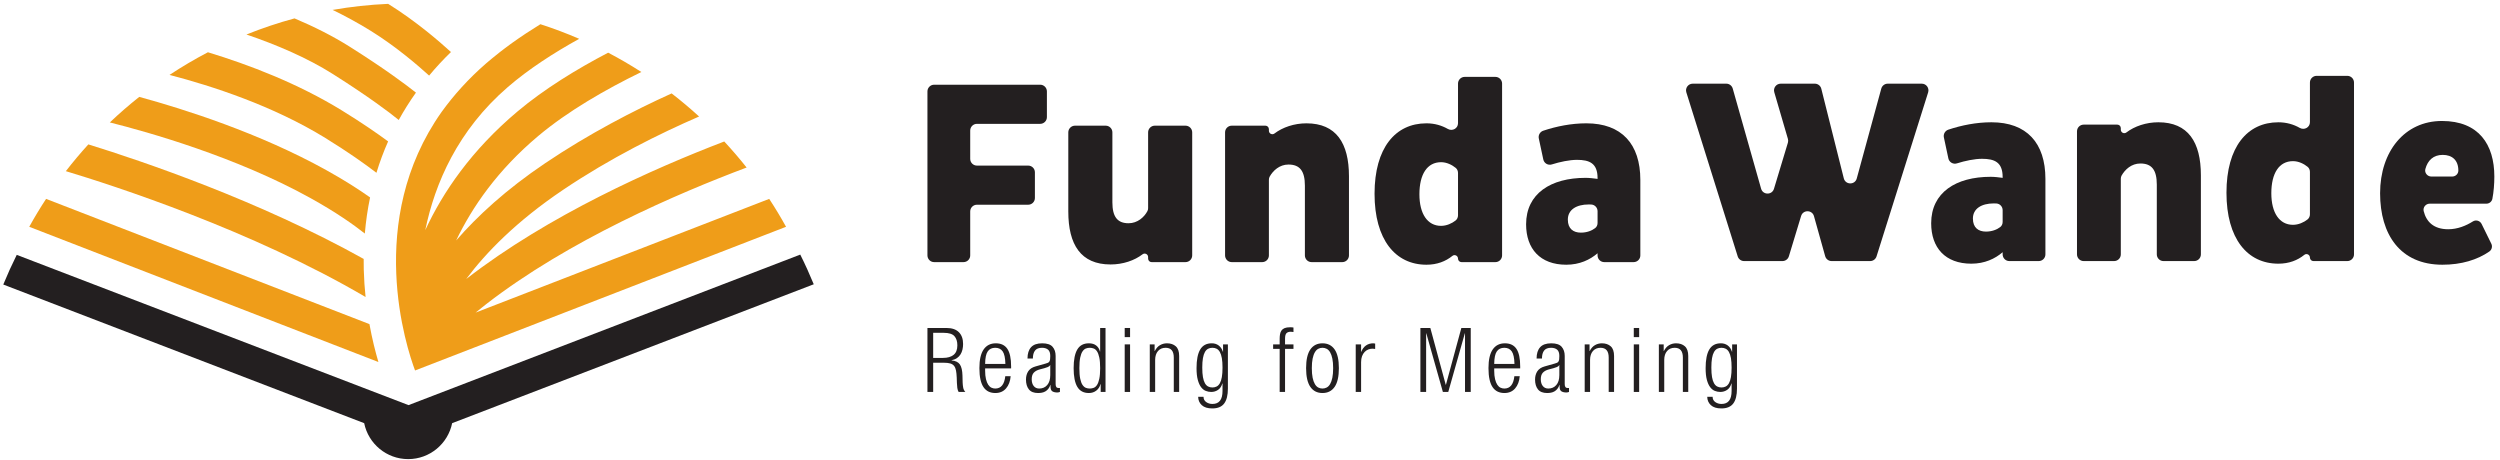
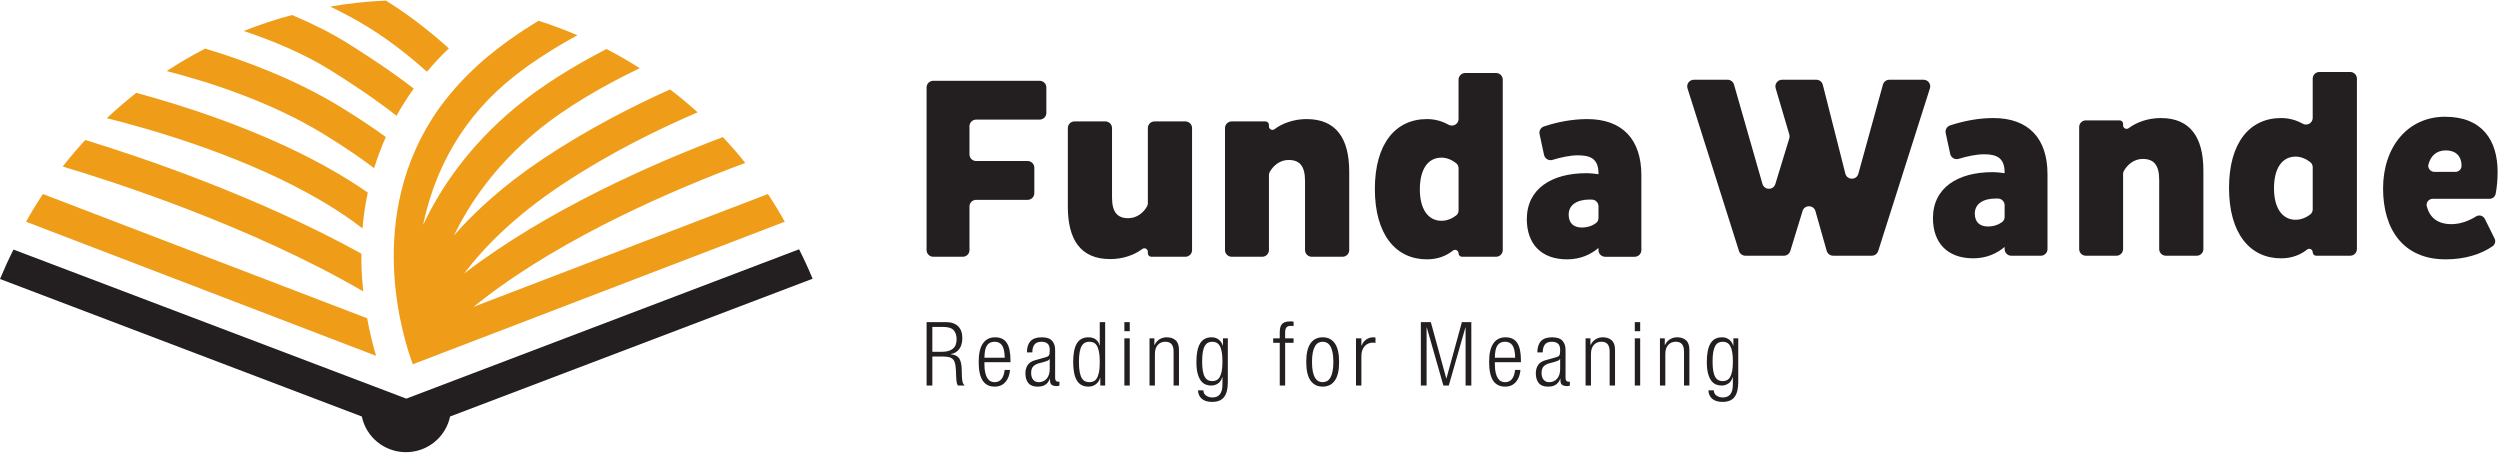
- <svg xmlns="http://www.w3.org/2000/svg" width="381px" height="70px" viewBox="0 0 381 70" version="1.1">
-   <defs />
-   <g id="0.-Assets" stroke="none" stroke-width="1" fill="none" fill-rule="evenodd">
-     <g id="Brand-Assets" transform="translate(-337, -597)">
-       <g id="Logo" transform="translate(50, 496)">
-         <g id="Logo-/-Landscape" transform="translate(287.5, 101.5)">
-           <g id="Official-logo---landscape">
-             <path d="M116.728,29.81 L71.98,47.14 C72.496,46.719 73.028,46.292 73.595,45.853 C86.134,36.133 102.809,28.964 113.285,25.032 C112.201,23.663 111.063,22.34 109.876,21.062 C99.096,25.191 83.094,32.297 70.597,41.985 C70.58,41.997 70.566,42.01 70.549,42.023 C73.564,37.99 78.202,33.222 85.33,28.423 C92.512,23.586 100.02,19.867 106.042,17.256 C104.697,16.026 103.3,14.853 101.856,13.737 C96.07,16.357 89.247,19.885 82.597,24.364 C76.623,28.386 72.241,32.433 69.018,36.147 C71.448,31.068 75.326,25.43 81.536,20.216 C86.053,16.426 91.804,13.124 97.242,10.474 C95.605,9.419 93.917,8.437 92.184,7.528 C87.36,10.05 82.457,13.054 78.39,16.468 C71.326,22.398 66.981,28.814 64.31,34.57 C65.781,27.445 69.255,19.362 76.89,12.77 C80.059,10.034 83.88,7.566 87.767,5.416 C85.843,4.583 83.871,3.84 81.858,3.19 C80.389,4.094 78.946,5.041 77.561,6.035 C77.471,6.1 77.381,6.163 77.292,6.228 C77,6.44 76.713,6.656 76.426,6.871 C76.194,7.046 75.965,7.223 75.737,7.399 C75.673,7.449 75.61,7.5 75.546,7.55 C75.172,7.843 74.804,8.14 74.441,8.44 C74.271,8.581 74.101,8.722 73.934,8.865 C73.806,8.973 73.68,9.08 73.554,9.188 C70.877,11.519 68.656,13.995 66.817,16.538 C55.062,33.143 61.453,52.486 62.754,55.961 L119.294,34.064 C118.492,32.611 117.636,31.193 116.728,29.81" id="Fill-1" fill="#EF9D19" />
-             <path d="M55.803,48.895 L6.523,29.81 C5.616,31.192 4.759,32.611 3.957,34.064 L57.169,54.672 C56.714,53.132 56.215,51.174 55.803,48.895" id="Fill-3" fill="#EF9D19" />
-             <path d="M60.268,17.785 C61.057,16.352 61.931,14.96 62.891,13.614 C61.222,12.292 58.027,9.918 52.815,6.629 C50.211,4.985 47.336,3.551 44.387,2.303 C41.882,2.981 39.436,3.801 37.06,4.758 C41.63,6.317 46.291,8.298 50.203,10.767 C55.774,14.284 58.926,16.697 60.268,17.785" id="Fill-5" fill="#EF9D19" />
-             <path d="M56.869,25.834 C57.367,24.199 57.962,22.603 58.649,21.051 C56.88,19.749 54.584,18.171 51.66,16.369 C44.922,12.216 37.42,9.358 31.187,7.464 C29.173,8.517 27.221,9.67 25.336,10.917 C31.862,12.614 41.146,15.638 49.092,20.535 C52.581,22.686 55.12,24.491 56.869,25.834" id="Fill-7" fill="#EF9D19" />
-             <path d="M54.938,40.573 C54.924,40.033 54.922,39.496 54.925,38.96 C39.029,30.096 21.245,24.069 12.965,21.505 C11.768,22.816 10.625,24.178 9.536,25.584 C16.739,27.755 37.875,34.582 55.214,44.766 C55.074,43.432 54.975,42.032 54.938,40.573" id="Fill-9" fill="#EF9D19" />
-             <path d="M55.099,35.093 C55.259,33.218 55.525,31.381 55.902,29.587 C54.162,28.356 51.948,26.936 49.183,25.404 C39.058,19.79 27.656,16.159 20.722,14.264 C19.17,15.495 17.673,16.794 16.239,18.159 C22.052,19.616 35.465,23.394 46.811,29.684 C50.705,31.843 53.386,33.735 55.099,35.093" id="Fill-11" fill="#EF9D19" />
-             <path d="M64.896,11.019 C65.929,9.778 67.039,8.581 68.227,7.431 C66.482,5.835 62.865,2.706 58.655,0.088 C55.782,0.215 52.957,0.526 50.191,1.01 C51.992,1.882 53.972,2.941 56.018,4.21 C59.87,6.598 63.274,9.541 64.896,11.019" id="Fill-13" fill="#EF9D19" />
-             <path d="M61.704,69.468 C65.01,69.468 67.774,67.112 68.408,63.989 L123.515,42.823 C122.884,41.286 122.2,39.778 121.46,38.3 L61.757,61.241 L2.052,38.341 C1.315,39.82 0.631,41.327 0,42.864 L55.001,63.99 C55.634,67.113 58.4,69.468 61.704,69.468" id="Fill-16" fill="#231F20" />
-             <path d="M147.361,31.721 L147.361,38.425 C147.361,38.989 146.904,39.447 146.339,39.447 L141.863,39.447 C141.299,39.447 140.842,38.989 140.842,38.425 L140.842,13.431 C140.842,12.867 141.299,12.41 141.863,12.41 L158.026,12.41 C158.59,12.41 159.048,12.867 159.048,13.431 L159.048,17.353 C159.048,17.917 158.59,18.374 158.026,18.374 L148.382,18.374 C147.818,18.374 147.361,18.831 147.361,19.395 L147.361,23.714 C147.361,24.278 147.818,24.736 148.382,24.736 L156.197,24.736 C156.761,24.736 157.219,25.193 157.219,25.757 L157.219,29.678 C157.219,30.242 156.761,30.7 156.197,30.7 L148.382,30.7 C147.818,30.7 147.361,31.157 147.361,31.721" id="Fill-18" fill="#231F20" />
-             <path d="M168.006,18.652 C168.57,18.652 169.027,19.109 169.027,19.673 L169.027,30.342 C169.027,32.568 169.822,33.523 171.492,33.523 C172.857,33.523 173.879,32.598 174.369,31.671 C174.443,31.53 174.473,31.372 174.473,31.213 L174.473,19.673 C174.473,19.109 174.93,18.652 175.495,18.652 L180.169,18.652 C180.733,18.652 181.191,19.109 181.191,19.673 L181.191,38.425 C181.191,38.989 180.733,39.447 180.169,39.447 L175.005,39.447 C174.711,39.447 174.473,39.209 174.473,38.914 L174.473,38.678 C174.473,38.237 173.972,37.99 173.622,38.257 C172.387,39.203 170.643,39.804 168.749,39.804 C164.217,39.804 162.309,36.783 162.309,31.733 L162.309,19.673 C162.309,19.109 162.767,18.652 163.331,18.652 L168.006,18.652 Z" id="Fill-20" fill="#231F20" />
-             <path d="M199.387,39.447 C198.823,39.447 198.366,38.989 198.366,38.425 L198.366,27.797 C198.366,25.53 197.57,24.576 195.861,24.576 C194.501,24.576 193.514,25.495 192.997,26.419 C192.915,26.565 192.88,26.732 192.88,26.899 L192.88,38.425 C192.88,38.989 192.423,39.447 191.858,39.447 L187.223,39.447 C186.658,39.447 186.201,38.989 186.201,38.425 L186.201,19.673 C186.201,19.109 186.658,18.652 187.223,18.652 L192.347,18.652 C192.641,18.652 192.88,18.89 192.88,19.185 L192.88,19.424 C192.88,19.863 193.379,20.112 193.728,19.846 C194.973,18.898 196.738,18.295 198.604,18.295 C203.136,18.295 205.083,21.316 205.083,26.366 L205.083,38.425 C205.083,38.989 204.626,39.447 204.061,39.447 L199.387,39.447 Z" id="Fill-22" fill="#231F20" />
-             <path d="M219.117,33.92 C219.954,33.92 220.765,33.555 221.339,33.099 C221.574,32.912 221.701,32.619 221.701,32.318 L221.701,25.856 C221.701,25.56 221.578,25.271 221.349,25.084 C220.796,24.632 219.982,24.218 219.117,24.218 C217.01,24.218 215.818,26.048 215.818,29.109 C215.818,32.091 217.05,33.92 219.117,33.92 M227.397,39.447 L222.233,39.447 C221.939,39.447 221.701,39.208 221.701,38.914 C221.701,38.47 221.188,38.22 220.843,38.5 C219.817,39.331 218.506,39.844 216.891,39.844 C212.161,39.844 208.981,36.028 208.981,29.03 C208.981,22.032 212.161,18.294 216.891,18.294 C218.132,18.294 219.224,18.622 220.148,19.15 C220.841,19.545 221.701,19.077 221.701,18.28 L221.701,12.238 C221.701,11.674 222.158,11.217 222.722,11.217 L227.397,11.217 C227.961,11.217 228.418,11.674 228.418,12.238 L228.418,38.425 C228.418,38.99 227.961,39.447 227.397,39.447" id="Fill-24" fill="#231F20" />
-             <path d="M240.425,34.954 C241.332,34.954 242.092,34.659 242.606,34.261 C242.845,34.077 242.969,33.781 242.969,33.48 L242.969,31.689 C242.969,31.144 242.543,30.691 241.999,30.668 C241.871,30.663 241.743,30.66 241.618,30.66 C239.749,30.66 238.438,31.455 238.438,32.966 C238.438,34.357 239.272,34.954 240.425,34.954 Z M243.991,39.447 C243.426,39.447 242.969,38.989 242.969,38.425 L242.969,38.095 C241.816,39.089 240.226,39.844 238.199,39.844 C234.224,39.844 232.078,37.419 232.078,33.681 C232.078,28.99 235.854,26.604 241.141,26.604 C241.737,26.604 242.373,26.684 242.969,26.763 L242.969,26.644 C242.969,24.378 241.737,23.861 239.829,23.861 C238.699,23.861 237.242,24.166 235.996,24.559 C235.424,24.74 234.822,24.385 234.697,23.798 L234.015,20.605 C233.905,20.093 234.199,19.583 234.696,19.419 C236.713,18.748 238.971,18.294 241.26,18.294 C246.626,18.294 249.488,21.436 249.488,26.922 L249.488,38.425 C249.488,38.989 249.031,39.447 248.467,39.447 L243.991,39.447 Z" id="Fill-26" fill="#231F20" />
-             <path d="M273.988,32.42 L272.124,38.563 C271.993,38.993 271.597,39.288 271.146,39.288 L265.3,39.288 C264.855,39.288 264.459,38.998 264.326,38.572 L256.499,13.578 C256.293,12.92 256.784,12.251 257.473,12.251 L262.586,12.251 C263.043,12.251 263.444,12.555 263.568,12.994 L267.892,28.256 C268.17,29.238 269.557,29.251 269.853,28.274 L271.975,21.249 C272.033,21.059 272.033,20.857 271.978,20.667 L269.901,13.559 C269.71,12.905 270.2,12.251 270.882,12.251 L276.076,12.251 C276.545,12.251 276.953,12.569 277.067,13.023 L280.495,26.679 C280.751,27.698 282.194,27.713 282.47,26.699 L286.207,13.003 C286.329,12.559 286.733,12.251 287.193,12.251 L292.375,12.251 C293.065,12.251 293.556,12.921 293.349,13.579 L285.485,38.573 C285.351,38.998 284.957,39.288 284.511,39.288 L278.641,39.288 C278.183,39.288 277.781,38.983 277.657,38.542 L275.949,32.441 C275.673,31.458 274.285,31.442 273.988,32.42" id="Fill-28" fill="#231F20" />
-             <path d="M302.158,34.795 C303.065,34.795 303.825,34.499 304.34,34.102 C304.578,33.918 304.703,33.622 304.703,33.321 L304.703,31.53 C304.703,30.985 304.276,30.532 303.732,30.509 C303.604,30.504 303.476,30.501 303.351,30.501 C301.483,30.501 300.171,31.296 300.171,32.807 C300.171,34.198 301.005,34.795 302.158,34.795 Z M305.724,39.288 C305.16,39.288 304.703,38.831 304.703,38.266 L304.703,37.936 C303.55,38.93 301.96,39.685 299.933,39.685 C295.957,39.685 293.811,37.26 293.811,33.522 C293.811,28.831 297.587,26.445 302.874,26.445 C303.47,26.445 304.106,26.525 304.703,26.604 L304.703,26.485 C304.703,24.219 303.47,23.702 301.562,23.702 C300.433,23.702 298.975,24.006 297.729,24.4 C297.157,24.581 296.555,24.226 296.43,23.639 L295.748,20.446 C295.638,19.934 295.933,19.424 296.43,19.259 C298.446,18.589 300.704,18.135 302.993,18.135 C308.36,18.135 311.221,21.276 311.221,26.764 L311.221,38.266 C311.221,38.831 310.764,39.288 310.2,39.288 L305.724,39.288 Z" id="Fill-30" fill="#231F20" />
-             <path d="M329.218,39.288 C328.654,39.288 328.197,38.831 328.197,38.267 L328.197,27.638 C328.197,25.372 327.402,24.417 325.693,24.417 C324.333,24.417 323.347,25.335 322.828,26.26 C322.747,26.406 322.711,26.572 322.711,26.74 L322.711,38.267 C322.711,38.831 322.254,39.288 321.69,39.288 L317.055,39.288 C316.491,39.288 316.033,38.831 316.033,38.267 L316.033,19.515 C316.033,18.951 316.491,18.493 317.055,18.493 L322.179,18.493 C322.473,18.493 322.711,18.731 322.711,19.025 L322.711,19.265 C322.711,19.704 323.211,19.953 323.561,19.687 C324.805,18.739 326.57,18.135 328.435,18.135 C332.967,18.135 334.915,21.157 334.915,26.207 L334.915,38.267 C334.915,38.831 334.458,39.288 333.894,39.288 L329.218,39.288 Z" id="Fill-32" fill="#231F20" />
-             <path d="M348.949,33.761 C349.786,33.761 350.597,33.396 351.171,32.94 C351.406,32.753 351.533,32.46 351.533,32.159 L351.533,25.697 C351.533,25.4 351.41,25.112 351.181,24.924 C350.628,24.473 349.814,24.059 348.949,24.059 C346.842,24.059 345.65,25.889 345.65,28.95 C345.65,31.932 346.882,33.761 348.949,33.761 M357.229,39.288 L352.065,39.288 C351.771,39.288 351.533,39.049 351.533,38.755 C351.533,38.311 351.02,38.061 350.675,38.341 C349.649,39.172 348.338,39.685 346.723,39.685 C341.992,39.685 338.813,35.869 338.813,28.87 C338.813,21.873 341.992,18.136 346.723,18.136 C347.964,18.136 349.056,18.463 349.98,18.991 C350.673,19.386 351.533,18.918 351.533,18.121 L351.533,12.079 C351.533,11.515 351.99,11.058 352.554,11.058 L357.229,11.058 C357.793,11.058 358.25,11.515 358.25,12.079 L358.25,38.266 C358.25,38.83 357.793,39.288 357.229,39.288" id="Fill-34" fill="#231F20" />
-             <path d="M373.216,26.405 C373.721,26.405 374.151,26.004 374.153,25.499 L374.153,25.491 C374.153,23.901 373.199,23.105 371.768,23.105 C370.353,23.105 369.485,23.926 369.125,25.253 C368.967,25.836 369.434,26.405 370.039,26.405 L373.216,26.405 Z M369.787,30.54 C369.19,30.54 368.727,31.097 368.87,31.677 C369.269,33.292 370.39,34.437 372.603,34.437 C374.04,34.437 375.337,33.895 376.366,33.247 C376.834,32.951 377.452,33.134 377.696,33.63 L379.177,36.643 C379.383,37.063 379.249,37.57 378.865,37.836 C377.049,39.091 374.624,39.844 371.728,39.844 C365.288,39.844 362.227,35.232 362.227,28.95 C362.227,22.588 365.964,17.937 371.648,17.937 C377.293,17.937 379.638,21.555 379.638,26.405 C379.638,27.541 379.539,28.776 379.338,29.794 C379.252,30.231 378.864,30.541 378.418,30.541 L369.787,30.54 Z" id="Fill-36" fill="#231F20" />
-             <path d="M141.716,54.045 L143.217,54.045 C143.909,54.045 144.446,53.89 144.828,53.581 C145.21,53.272 145.401,52.789 145.401,52.133 C145.401,51.533 145.251,51.064 144.951,50.727 C144.651,50.391 144.105,50.222 143.313,50.222 L141.716,50.222 L141.716,54.045 Z M140.842,49.485 L143.75,49.485 C144.578,49.485 145.206,49.699 145.634,50.127 C146.061,50.554 146.275,51.155 146.275,51.929 C146.275,52.22 146.243,52.502 146.18,52.775 C146.116,53.049 146.016,53.294 145.88,53.513 C145.743,53.731 145.563,53.918 145.34,54.072 C145.117,54.227 144.841,54.336 144.514,54.4 L144.514,54.427 C145.124,54.482 145.55,54.689 145.791,55.049 C146.031,55.408 146.161,55.97 146.18,56.734 L146.207,57.799 C146.216,58.064 146.243,58.321 146.289,58.571 C146.334,58.822 146.444,59.042 146.617,59.233 L145.593,59.233 C145.493,59.06 145.427,58.856 145.394,58.619 C145.363,58.382 145.343,58.132 145.333,57.868 L145.306,57.049 C145.288,56.621 145.251,56.262 145.197,55.97 C145.142,55.679 145.044,55.444 144.903,55.267 C144.762,55.089 144.569,54.964 144.323,54.892 C144.077,54.819 143.758,54.782 143.367,54.782 L141.716,54.782 L141.716,59.233 L140.842,59.233 L140.842,49.485 Z" id="Fill-38" fill="#231F20" />
-             <path d="M152.719,54.96 C152.701,54.059 152.564,53.424 152.31,53.055 C152.055,52.686 151.677,52.502 151.176,52.502 C150.667,52.502 150.284,52.686 150.03,53.055 C149.775,53.424 149.643,54.059 149.634,54.96 L152.719,54.96 Z M153.525,56.83 C153.461,57.604 153.226,58.225 152.821,58.694 C152.416,59.163 151.873,59.397 151.19,59.397 C150.808,59.397 150.466,59.326 150.166,59.185 C149.866,59.044 149.611,58.823 149.401,58.523 C149.192,58.223 149.033,57.832 148.924,57.349 C148.814,56.866 148.76,56.284 148.76,55.602 C148.76,54.327 148.976,53.379 149.408,52.755 C149.84,52.132 150.457,51.82 151.258,51.82 C152.059,51.82 152.648,52.105 153.026,52.673 C153.404,53.242 153.593,54.132 153.593,55.342 L153.593,55.642 L149.634,55.642 L149.634,55.983 C149.634,56.503 149.677,56.937 149.764,57.287 C149.85,57.638 149.963,57.92 150.105,58.134 C150.246,58.348 150.41,58.498 150.596,58.585 C150.783,58.671 150.976,58.714 151.176,58.714 C152.059,58.714 152.569,58.086 152.706,56.83 L153.525,56.83 Z" id="Fill-40" fill="#231F20" />
-             <path d="M159.559,55.137 L159.532,55.137 C159.486,55.265 159.37,55.365 159.183,55.437 C158.996,55.51 158.822,55.57 158.658,55.615 L157.975,55.793 C157.566,55.901 157.256,56.07 157.046,56.298 C156.838,56.525 156.733,56.857 156.733,57.294 C156.733,57.731 156.835,58.077 157.04,58.332 C157.245,58.587 157.525,58.714 157.88,58.714 C158.38,58.714 158.785,58.537 159.095,58.181 C159.404,57.827 159.559,57.321 159.559,56.666 L159.559,55.137 Z M156.091,54.141 C156.091,53.394 156.271,52.821 156.631,52.42 C156.99,52.02 157.556,51.82 158.33,51.82 C159.076,51.82 159.605,51.997 159.914,52.352 C160.223,52.707 160.378,53.171 160.378,53.744 L160.378,58.031 C160.378,58.432 160.519,58.632 160.801,58.632 L161.033,58.632 L161.033,59.233 C160.879,59.287 160.751,59.315 160.651,59.315 C160.332,59.315 160.078,59.258 159.886,59.144 C159.695,59.03 159.6,58.787 159.6,58.414 L159.6,58.168 L159.572,58.168 C159.491,58.405 159.386,58.603 159.259,58.762 C159.131,58.921 158.985,59.049 158.822,59.144 C158.658,59.24 158.481,59.306 158.289,59.342 C158.098,59.379 157.902,59.397 157.702,59.397 C157.065,59.397 156.598,59.213 156.303,58.844 C156.007,58.475 155.859,57.977 155.859,57.349 C155.859,56.857 155.973,56.436 156.201,56.086 C156.428,55.736 156.801,55.488 157.32,55.342 L158.862,54.905 C159.008,54.869 159.126,54.828 159.218,54.782 C159.308,54.737 159.379,54.673 159.429,54.591 C159.479,54.509 159.513,54.402 159.532,54.27 C159.549,54.139 159.559,53.968 159.559,53.759 C159.559,53.294 159.445,52.969 159.218,52.782 C158.99,52.596 158.685,52.503 158.303,52.503 C157.811,52.503 157.456,52.643 157.238,52.926 C157.019,53.208 156.911,53.613 156.911,54.141 L156.091,54.141 Z" id="Fill-42" fill="#231F20" />
-             <path d="M163.996,55.602 C163.996,56.275 164.039,56.816 164.126,57.226 C164.212,57.636 164.33,57.95 164.48,58.168 C164.63,58.386 164.799,58.532 164.986,58.605 C165.172,58.678 165.37,58.714 165.579,58.714 C165.789,58.714 165.989,58.678 166.18,58.605 C166.372,58.532 166.54,58.386 166.685,58.168 C166.83,57.95 166.947,57.636 167.033,57.226 C167.12,56.816 167.163,56.275 167.163,55.602 C167.163,54.937 167.12,54.4 167.033,53.99 C166.947,53.581 166.83,53.267 166.685,53.049 C166.54,52.83 166.372,52.684 166.18,52.612 C165.989,52.539 165.789,52.502 165.579,52.502 C165.37,52.502 165.172,52.539 164.986,52.612 C164.799,52.684 164.63,52.83 164.48,53.049 C164.33,53.267 164.212,53.581 164.126,53.99 C164.039,54.4 163.996,54.937 163.996,55.602 Z M167.245,58.032 L167.218,58.032 C167.109,58.45 166.895,58.783 166.576,59.028 C166.258,59.274 165.88,59.397 165.443,59.397 C164.642,59.397 164.055,59.083 163.682,58.455 C163.309,57.827 163.122,56.876 163.122,55.602 C163.122,54.336 163.309,53.39 163.682,52.762 C164.055,52.133 164.642,51.82 165.443,51.82 C165.908,51.82 166.283,51.934 166.569,52.161 C166.856,52.389 167.045,52.693 167.136,53.076 L167.163,53.076 L167.163,49.485 L167.982,49.485 L167.982,59.233 L167.245,59.233 L167.245,58.032 Z" id="Fill-44" fill="#231F20" />
-             <path d="M170.904,59.233 L171.723,59.233 L171.723,51.984 L170.904,51.984 L170.904,59.233 Z M170.904,50.878 L171.723,50.878 L171.723,49.485 L170.904,49.485 L170.904,50.878 Z" id="Fill-46" fill="#231F20" />
-             <path d="M174.726,51.984 L175.463,51.984 L175.463,52.994 L175.491,52.994 C175.7,52.584 175.966,52.286 176.289,52.1 C176.612,51.913 176.965,51.82 177.347,51.82 C177.902,51.82 178.351,51.972 178.692,52.277 C179.033,52.582 179.204,53.075 179.204,53.758 L179.204,59.233 L178.385,59.233 L178.385,53.991 C178.385,52.998 177.971,52.502 177.143,52.502 C176.651,52.502 176.262,52.668 175.976,53.001 C175.689,53.333 175.545,53.785 175.545,54.359 L175.545,59.233 L174.726,59.233 L174.726,51.984 Z" id="Fill-48" fill="#231F20" />
-             <path d="M182.726,55.519 C182.726,56.102 182.76,56.586 182.828,56.973 C182.897,57.361 182.997,57.67 183.129,57.902 C183.261,58.134 183.422,58.3 183.614,58.4 C183.805,58.501 184.023,58.551 184.269,58.551 C184.515,58.551 184.733,58.501 184.924,58.4 C185.115,58.3 185.277,58.134 185.409,57.902 C185.541,57.67 185.641,57.361 185.709,56.973 C185.777,56.586 185.812,56.102 185.812,55.519 C185.812,54.946 185.777,54.466 185.709,54.079 C185.641,53.692 185.541,53.383 185.409,53.151 C185.277,52.919 185.115,52.753 184.924,52.652 C184.733,52.552 184.515,52.502 184.269,52.502 C184.023,52.502 183.805,52.552 183.614,52.652 C183.422,52.753 183.261,52.919 183.129,53.151 C182.997,53.383 182.897,53.692 182.828,54.079 C182.76,54.466 182.726,54.946 182.726,55.519 Z M185.894,51.983 L186.631,51.983 L186.631,58.714 C186.631,59.733 186.442,60.493 186.064,60.994 C185.687,61.495 185.083,61.745 184.255,61.745 C183.545,61.745 183.01,61.579 182.651,61.246 C182.291,60.914 182.107,60.489 182.098,59.97 L182.917,59.97 C182.917,60.316 183.054,60.585 183.327,60.776 C183.6,60.967 183.918,61.062 184.282,61.062 C185.302,61.062 185.812,60.402 185.812,59.083 L185.812,57.936 L185.784,57.936 C185.657,58.382 185.438,58.709 185.129,58.919 C184.82,59.128 184.474,59.233 184.091,59.233 C183.809,59.233 183.534,59.181 183.265,59.076 C182.997,58.972 182.758,58.782 182.549,58.509 C182.339,58.236 182.171,57.866 182.044,57.396 C181.916,56.928 181.852,56.329 181.852,55.602 C181.852,54.336 182.039,53.389 182.412,52.762 C182.785,52.133 183.372,51.819 184.173,51.819 C184.583,51.819 184.935,51.931 185.231,52.154 C185.527,52.378 185.739,52.693 185.866,53.103 L185.894,53.103 L185.894,51.983 Z" id="Fill-49" fill="#231F20" />
-             <path d="M194.521,52.666 L193.525,52.666 L193.525,51.984 L194.521,51.984 L194.521,51.123 C194.521,50.877 194.54,50.648 194.576,50.434 C194.612,50.22 194.685,50.034 194.794,49.874 C194.904,49.715 195.063,49.592 195.272,49.505 C195.481,49.419 195.759,49.376 196.105,49.376 C196.233,49.376 196.333,49.378 196.406,49.383 C196.478,49.387 196.551,49.398 196.624,49.417 L196.624,50.1 C196.496,50.072 196.364,50.058 196.228,50.058 C195.927,50.058 195.704,50.131 195.559,50.277 C195.413,50.423 195.341,50.705 195.341,51.123 L195.341,51.984 L196.624,51.984 L196.624,52.666 L195.341,52.666 L195.341,59.233 L194.521,59.233 L194.521,52.666 Z" id="Fill-50" fill="#231F20" />
-             <path d="M199.422,55.602 C199.422,56.184 199.463,56.673 199.545,57.069 C199.627,57.465 199.741,57.786 199.887,58.032 C200.032,58.277 200.203,58.453 200.399,58.557 C200.594,58.662 200.81,58.714 201.047,58.714 C201.274,58.714 201.488,58.662 201.689,58.557 C201.889,58.453 202.062,58.277 202.208,58.032 C202.353,57.786 202.467,57.465 202.549,57.069 C202.631,56.673 202.672,56.184 202.672,55.602 C202.672,55.028 202.631,54.543 202.549,54.147 C202.467,53.752 202.353,53.431 202.208,53.185 C202.062,52.939 201.889,52.764 201.689,52.659 C201.488,52.554 201.274,52.502 201.047,52.502 C200.81,52.502 200.594,52.554 200.399,52.659 C200.203,52.764 200.032,52.939 199.887,53.185 C199.741,53.431 199.627,53.752 199.545,54.147 C199.463,54.543 199.422,55.028 199.422,55.602 M198.549,55.602 C198.549,54.327 198.765,53.379 199.197,52.755 C199.629,52.132 200.246,51.82 201.047,51.82 C201.848,51.82 202.465,52.132 202.897,52.755 C203.329,53.379 203.545,54.327 203.545,55.602 C203.545,56.885 203.329,57.838 202.897,58.462 C202.465,59.085 201.848,59.397 201.047,59.397 C200.246,59.397 199.629,59.085 199.197,58.462 C198.765,57.838 198.549,56.885 198.549,55.602" id="Fill-51" fill="#231F20" />
-             <path d="M206.112,51.984 L206.931,51.984 L206.931,53.117 L206.958,53.117 C207.113,52.707 207.348,52.388 207.661,52.161 C207.975,51.934 208.351,51.82 208.788,51.82 C208.879,51.82 208.974,51.834 209.075,51.861 L209.075,52.68 C208.938,52.652 208.806,52.639 208.678,52.639 C208.451,52.639 208.232,52.68 208.024,52.762 C207.814,52.844 207.628,52.971 207.464,53.144 C207.3,53.317 207.17,53.531 207.075,53.785 C206.979,54.041 206.931,54.345 206.931,54.7 L206.931,59.233 L206.112,59.233 L206.112,51.984 Z" id="Fill-52" fill="#231F20" />
-             <polygon id="Fill-53" fill="#231F20" points="215.969 49.485 217.484 49.485 219.832 58.141 219.859 58.141 222.208 49.485 223.641 49.485 223.641 59.233 222.768 59.233 222.768 50.304 222.741 50.304 220.215 59.233 219.395 59.233 216.87 50.304 216.842 50.304 216.842 59.233 215.969 59.233" />
-             <path d="M230.304,54.96 C230.285,54.059 230.148,53.424 229.894,53.055 C229.639,52.686 229.261,52.502 228.761,52.502 C228.251,52.502 227.869,52.686 227.614,53.055 C227.359,53.424 227.227,54.059 227.218,54.96 L230.304,54.96 Z M231.109,56.83 C231.045,57.604 230.811,58.225 230.406,58.694 C230.001,59.163 229.457,59.397 228.774,59.397 C228.392,59.397 228.051,59.326 227.751,59.185 C227.45,59.044 227.195,58.823 226.986,58.523 C226.776,58.223 226.617,57.832 226.508,57.349 C226.399,56.866 226.344,56.284 226.344,55.602 C226.344,54.327 226.561,53.379 226.993,52.755 C227.425,52.132 228.042,51.82 228.843,51.82 C229.644,51.82 230.233,52.105 230.611,52.673 C230.988,53.242 231.177,54.132 231.177,55.342 L231.177,55.642 L227.218,55.642 L227.218,55.983 C227.218,56.503 227.261,56.937 227.348,57.287 C227.434,57.638 227.548,57.92 227.689,58.134 C227.83,58.348 227.994,58.498 228.181,58.585 C228.367,58.671 228.561,58.714 228.761,58.714 C229.644,58.714 230.154,58.086 230.29,56.83 L231.109,56.83 Z" id="Fill-54" fill="#231F20" />
-             <path d="M237.143,55.137 L237.116,55.137 C237.07,55.265 236.954,55.365 236.768,55.437 C236.581,55.51 236.406,55.57 236.242,55.615 L235.56,55.793 C235.15,55.901 234.84,56.07 234.631,56.298 C234.422,56.525 234.317,56.857 234.317,57.294 C234.317,57.731 234.42,58.077 234.624,58.332 C234.829,58.587 235.109,58.714 235.464,58.714 C235.964,58.714 236.37,58.537 236.679,58.181 C236.988,57.827 237.143,57.321 237.143,56.666 L237.143,55.137 Z M233.676,54.141 C233.676,53.394 233.855,52.821 234.214,52.42 C234.574,52.02 235.141,51.82 235.914,51.82 C236.661,51.82 237.188,51.997 237.498,52.352 C237.807,52.707 237.963,53.171 237.963,53.744 L237.963,58.031 C237.963,58.432 238.103,58.632 238.386,58.632 L238.617,58.632 L238.617,59.233 C238.463,59.287 238.336,59.315 238.235,59.315 C237.917,59.315 237.662,59.258 237.471,59.144 C237.28,59.03 237.184,58.787 237.184,58.414 L237.184,58.168 L237.157,58.168 C237.075,58.405 236.97,58.603 236.843,58.762 C236.715,58.921 236.57,59.049 236.406,59.144 C236.242,59.24 236.065,59.306 235.873,59.342 C235.683,59.379 235.487,59.397 235.286,59.397 C234.649,59.397 234.183,59.213 233.887,58.844 C233.591,58.475 233.443,57.977 233.443,57.349 C233.443,56.857 233.557,56.436 233.785,56.086 C234.012,55.736 234.386,55.488 234.904,55.342 L236.447,54.905 C236.592,54.869 236.711,54.828 236.801,54.782 C236.893,54.737 236.963,54.673 237.013,54.591 C237.063,54.509 237.097,54.402 237.116,54.27 C237.134,54.139 237.143,53.968 237.143,53.759 C237.143,53.294 237.029,52.969 236.801,52.782 C236.574,52.596 236.27,52.503 235.887,52.503 C235.396,52.503 235.041,52.643 234.822,52.926 C234.604,53.208 234.495,53.613 234.495,54.141 L233.676,54.141 Z" id="Fill-55" fill="#231F20" />
-             <path d="M241.007,51.984 L241.744,51.984 L241.744,52.994 L241.771,52.994 C241.981,52.584 242.247,52.286 242.57,52.1 C242.893,51.913 243.245,51.82 243.628,51.82 C244.183,51.82 244.631,51.972 244.973,52.277 C245.314,52.582 245.484,53.075 245.484,53.758 L245.484,59.233 L244.665,59.233 L244.665,53.991 C244.665,52.998 244.251,52.502 243.423,52.502 C242.931,52.502 242.543,52.668 242.256,53.001 C241.969,53.333 241.826,53.785 241.826,54.359 L241.826,59.233 L241.007,59.233 L241.007,51.984 Z" id="Fill-56" fill="#231F20" />
-             <path d="M248.488,59.233 L249.308,59.233 L249.308,51.984 L248.488,51.984 L248.488,59.233 Z M248.488,50.878 L249.308,50.878 L249.308,49.485 L248.488,49.485 L248.488,50.878 Z" id="Fill-57" fill="#231F20" />
-             <path d="M252.31,51.984 L253.047,51.984 L253.047,52.994 L253.075,52.994 C253.284,52.584 253.55,52.286 253.874,52.1 C254.197,51.913 254.549,51.82 254.932,51.82 C255.487,51.82 255.935,51.972 256.276,52.277 C256.618,52.582 256.789,53.075 256.789,53.758 L256.789,59.233 L255.969,59.233 L255.969,53.991 C255.969,52.998 255.555,52.502 254.727,52.502 C254.235,52.502 253.846,52.668 253.56,53.001 C253.273,53.333 253.13,53.785 253.13,54.359 L253.13,59.233 L252.31,59.233 L252.31,51.984 Z" id="Fill-58" fill="#231F20" />
-             <path d="M260.311,55.519 C260.311,56.102 260.345,56.586 260.413,56.973 C260.481,57.361 260.581,57.67 260.714,57.902 C260.845,58.134 261.007,58.3 261.198,58.4 C261.389,58.501 261.608,58.551 261.854,58.551 C262.099,58.551 262.318,58.501 262.508,58.4 C262.7,58.3 262.861,58.134 262.994,57.902 C263.125,57.67 263.225,57.361 263.294,56.973 C263.362,56.586 263.396,56.102 263.396,55.519 C263.396,54.946 263.362,54.466 263.294,54.079 C263.225,53.692 263.125,53.383 262.994,53.151 C262.861,52.919 262.7,52.753 262.508,52.652 C262.318,52.552 262.099,52.502 261.854,52.502 C261.608,52.502 261.389,52.552 261.198,52.652 C261.007,52.753 260.845,52.919 260.714,53.151 C260.581,53.383 260.481,53.692 260.413,54.079 C260.345,54.466 260.311,54.946 260.311,55.519 Z M263.478,51.983 L264.215,51.983 L264.215,58.714 C264.215,59.733 264.026,60.493 263.648,60.994 C263.271,61.495 262.668,61.745 261.84,61.745 C261.13,61.745 260.595,61.579 260.235,61.246 C259.876,60.914 259.691,60.489 259.682,59.97 L260.502,59.97 C260.502,60.316 260.638,60.585 260.911,60.776 C261.184,60.967 261.503,61.062 261.867,61.062 C262.886,61.062 263.396,60.402 263.396,59.083 L263.396,57.936 L263.369,57.936 C263.241,58.382 263.022,58.709 262.713,58.919 C262.404,59.128 262.058,59.233 261.676,59.233 C261.394,59.233 261.118,59.181 260.85,59.076 C260.581,58.972 260.342,58.782 260.133,58.509 C259.924,58.236 259.755,57.866 259.628,57.396 C259.501,56.928 259.437,56.329 259.437,55.602 C259.437,54.336 259.624,53.389 259.997,52.762 C260.37,52.133 260.957,51.819 261.758,51.819 C262.167,51.819 262.52,51.931 262.816,52.154 C263.111,52.378 263.323,52.693 263.451,53.103 L263.478,53.103 L263.478,51.983 Z" id="Fill-59" fill="#231F20" />
-           </g>
-         </g>
-       </g>
-     </g>
+ <svg xmlns="http://www.w3.org/2000/svg" style="width: 100%; height: auto" viewBox="0 0 315 57">
+   <g fill="none">
+     <path d="M96.762 24.448l-37.094 14.213c.428-.345.869-.695 1.339-1.056 10.395-7.971 24.217-13.851 32.901-17.076-.899-1.123-1.842-2.208-2.826-3.256-8.936 3.386-22.2 9.215-32.56 17.16l-.039.031c2.5-3.307 6.344-7.218 12.252-11.153 5.954-3.967 12.177-7.018 17.169-9.159-1.115-1.008-2.273-1.97-3.47-2.885-4.796 2.149-10.452 5.042-15.965 8.715-4.952 3.299-8.584 6.618-11.256 9.664 2.014-4.165 5.228-8.79 10.376-13.066 3.744-3.109 8.512-5.817 13.019-7.99-1.357-.865-2.756-1.67-4.193-2.416-3.999 2.068-8.063 4.532-11.435 7.332-5.856 4.863-9.457 10.125-11.672 14.846 1.219-5.843 4.099-12.472 10.428-17.879 2.627-2.244 5.794-4.268 9.016-6.032-1.595-.683-3.229-1.292-4.898-1.826-1.218.742-2.414 1.519-3.562 2.334l-.223.158-.718.528-.571.433-.158.124c-.31.24-.615.484-.916.73l-.421.349-.315.265c-2.22 1.911-4.06 3.942-5.585 6.028-9.744 13.618-4.446 29.483-3.368 32.332l46.869-17.959c-.665-1.191-1.375-2.355-2.127-3.489M46.258 40.101l-40.851-15.653c-.752 1.134-1.462 2.298-2.127 3.489l44.11 16.901c-.377-1.263-.79-2.869-1.132-4.738M49.959 14.586c.654-1.175 1.378-2.317 2.174-3.42-1.383-1.084-4.032-3.031-8.352-5.729-2.158-1.348-4.542-2.524-6.987-3.548-2.076.556-4.104 1.229-6.074 2.013 3.789 1.279 7.652 2.904 10.895 4.929 4.618 2.884 7.23 4.863 8.343 5.755M47.141 21.188c.413-1.342.906-2.65 1.476-3.923-1.467-1.068-3.37-2.362-5.793-3.84-5.586-3.406-11.805-5.75-16.971-7.303-1.67.863-3.288 1.809-4.851 2.832 5.41 1.392 13.106 3.872 19.693 7.888 2.892 1.764 4.997 3.245 6.446 4.346M45.54 33.276c-.011-.443-.013-.884-.011-1.323-13.177-7.27-27.918-12.213-34.783-14.316-.992 1.076-1.939 2.193-2.842 3.346 5.97 1.78 23.491 7.38 37.864 15.732-.116-1.094-.198-2.242-.229-3.438M45.674 28.781c.133-1.538.353-3.045.666-4.516-1.443-1.009-3.278-2.174-5.57-3.431-8.393-4.604-17.845-7.582-23.593-9.136-1.287 1.01-2.528 2.075-3.717 3.195 4.819 1.195 15.937 4.293 25.343 9.452 3.228 1.771 5.451 3.323 6.871 4.436M53.795 9.037c.856-1.017 1.777-1.999 2.761-2.943-1.446-1.308-4.445-3.874-7.934-6.022-2.382.105-4.724.359-7.016.756 1.493.715 3.134 1.584 4.83 2.624 3.193 1.959 6.014 4.372 7.359 5.584" fill="#EF9D19" />
+     <path d="M51.15 56.973c2.74 0 5.032-1.932 5.557-4.493l45.681-17.359c-.523-1.261-1.09-2.498-1.704-3.71l-49.49 18.815-49.493-18.781c-.611 1.213-1.178 2.449-1.701 3.709l45.593 17.327c.525 2.561 2.817 4.492 5.557 4.492M122.154 26.016v5.498c0 .463-.379.838-.847.838h-3.711c-.468 0-.847-.375-.847-.838v-20.498c0-.463.379-.838.847-.838h13.398c.468 0 .847.375.847.838v3.216c0 .463-.379.838-.847.838h-7.994c-.468 0-.847.375-.847.838v3.543c0 .463.379.838.847.838h6.478c.468 0 .847.375.847.838v3.216c0 .463-.379.838-.847.838h-6.478c-.468 0-.847.375-.847.838" fill="#231F20" />
+     <path d="M139.268 15.297c.468 0 .847.375.847.838v8.749c0 1.826.659 2.609 2.043 2.609 1.132 0 1.979-.758 2.385-1.519.061-.115.087-.245.087-.375v-9.464c0-.463.379-.838.847-.838h3.875c.468 0 .847.375.847.838v15.379c0 .463-.379.838-.847.838h-4.281c-.244 0-.441-.195-.441-.437v-.194c0-.361-.415-.564-.706-.345-1.024.775-2.469 1.269-4.039 1.269-3.757 0-5.338-2.478-5.338-6.62v-9.891c0-.463.379-.838.847-.838h3.875zM165.281 32.352c-.468 0-.847-.375-.847-.838v-8.717c0-1.859-.659-2.641-2.076-2.641-1.127 0-1.945.753-2.374 1.511-.068.12-.097.256-.097.394v9.453c0 .463-.379.838-.847.838h-3.843c-.468 0-.847-.375-.847-.838v-15.379c0-.463.379-.838.847-.838h4.248c.244 0 .441.195.441.437v.196c0 .36.414.564.704.346 1.032-.777 2.495-1.272 4.041-1.272 3.757 0 5.371 2.478 5.371 6.62v9.89c0 .463-.379.838-.847.838h-3.875zM181.636 27.819c.694 0 1.366-.3 1.842-.673.195-.153.3-.394.3-.641v-5.3c0-.243-.101-.48-.292-.633-.459-.371-1.133-.71-1.851-.71-1.746 0-2.735 1.5-2.735 4.011 0 2.446 1.021 3.946 2.735 3.946m6.864 4.533h-4.281c-.244 0-.441-.196-.441-.437 0-.364-.425-.569-.711-.34-.85.682-1.937 1.103-3.276 1.103-3.921 0-6.557-3.13-6.557-8.87 0-5.739 2.636-8.804 6.557-8.804 1.029 0 1.934.269 2.7.702.574.324 1.287-.06 1.287-.714v-4.955c0-.463.379-.838.847-.838h3.876c.468 0 .847.375.847.838v21.477c0 .463-.379.838-.847.838" fill="#231F20" />
+     <path d="M199.3 28.667c.752 0 1.381-.242 1.808-.568.198-.151.301-.394.301-.641v-1.469c0-.447-.354-.818-.805-.838l-.316-.007c-1.549 0-2.636.652-2.636 1.892 0 1.141.692 1.63 1.648 1.63zm2.955 3.685c-.468 0-.847-.375-.847-.838v-.271c-.956.815-2.274 1.435-3.954 1.435-3.295 0-5.075-1.989-5.075-5.054 0-3.848 3.13-5.804 7.513-5.804.494 0 1.022.065 1.516.13v-.098c0-1.858-1.022-2.282-2.603-2.282-.936 0-2.145.25-3.177.573-.474.149-.973-.143-1.077-.624l-.566-2.619c-.091-.42.153-.838.565-.973 1.672-.55 3.544-.922 5.441-.922 4.449 0 6.821 2.576 6.821 7.076v9.434c0 .463-.379.838-.847.838h-3.711zM227.122 26.589l-1.545 5.038c-.108.353-.437.594-.81.594h-4.846c-.37 0-.697-.238-.807-.587l-6.488-20.499c-.171-.539.236-1.088.807-1.088h4.238c.379 0 .711.249.814.61l3.584 12.517c.231.805 1.38.815 1.625.014l1.759-5.762c.048-.155.048-.321.002-.477l-1.722-5.83c-.158-.536.248-1.073.813-1.073h4.306c.388 0 .727.261.821.634l2.842 11.199c.212.836 1.408.848 1.637.016l3.098-11.232c.1-.365.435-.618.817-.618h4.295c.572 0 .98.549.808 1.089l-6.519 20.499c-.111.349-.438.586-.807.586h-4.866c-.379 0-.713-.25-.815-.612l-1.417-5.003c-.228-.807-1.379-.819-1.625-.017" fill="#231F20" />
+     <path d="M250.473 28.537c.752 0 1.381-.242 1.808-.568.198-.151.301-.394.301-.641v-1.469c0-.447-.354-.818-.805-.838l-.316-.007c-1.549 0-2.636.652-2.636 1.892 0 1.141.692 1.63 1.648 1.63zm2.955 3.685c-.468 0-.847-.375-.847-.838v-.271c-.956.815-2.274 1.435-3.954 1.435-3.295 0-5.075-1.989-5.075-5.054 0-3.848 3.13-5.804 7.513-5.804.494 0 1.022.065 1.516.13v-.097c0-1.859-1.022-2.283-2.603-2.283-.936 0-2.145.25-3.177.573-.474.149-.973-.142-1.077-.624l-.566-2.619c-.091-.42.154-.838.565-.973 1.672-.549 3.544-.922 5.441-.922 4.449 0 6.821 2.576 6.821 7.076v9.434c0 .463-.379.838-.847.838h-3.711zM272.905 32.222c-.468 0-.847-.375-.847-.838v-8.717c0-1.858-.659-2.641-2.076-2.641-1.127 0-1.945.753-2.374 1.511-.068.12-.097.256-.097.394v9.453c0 .463-.379.838-.847.838h-3.842c-.468 0-.847-.375-.847-.838v-15.379c0-.463.379-.838.847-.838h4.248c.244 0 .441.195.441.437v.196c0 .36.414.564.704.346 1.031-.777 2.495-1.272 4.041-1.272 3.757 0 5.371 2.478 5.371 6.62v9.891c0 .463-.379.838-.847.838h-3.876zM289.26 27.689c.694 0 1.366-.3 1.842-.673.195-.153.3-.394.3-.64v-5.3c0-.243-.101-.48-.292-.633-.459-.371-1.133-.71-1.851-.71-1.746 0-2.735 1.5-2.735 4.011 0 2.446 1.021 3.946 2.735 3.946m6.864 4.533h-4.281c-.244 0-.441-.196-.441-.437 0-.364-.425-.569-.711-.34-.85.681-1.937 1.102-3.276 1.102-3.921 0-6.557-3.13-6.557-8.87 0-5.739 2.636-8.804 6.557-8.804 1.029 0 1.934.269 2.7.701.574.324 1.287-.06 1.287-.714v-4.955c0-.463.379-.838.847-.838h3.876c.468 0 .847.375.847.838v21.477c0 .463-.379.838-.847.838" fill="#231F20" />
+     <path d="M309.376 21.656c.419 0 .775-.329.777-.743v-.007c0-1.304-.791-1.956-1.977-1.956-1.173 0-1.892.673-2.191 1.761-.131.478.256.945.757.945h2.634zm-2.842 3.391c-.495 0-.879.456-.76.932.331 1.325 1.26 2.264 3.094 2.264 1.192 0 2.267-.445 3.119-.976.388-.242.901-.093 1.103.315l1.227 2.471c.171.344.059.76-.259.978-1.505 1.03-3.515 1.647-5.916 1.647-5.338 0-7.875-3.783-7.875-8.935 0-5.218 3.097-9.033 7.809-9.033 4.679 0 6.623 2.967 6.623 6.946 0 .931-.082 1.944-.249 2.779-.071.358-.393.612-.763.612h-7.154zM117.475 44.325h1.245c.573 0 1.019-.127 1.336-.381.316-.254.475-.649.475-1.187 0-.493-.124-.877-.374-1.153-.249-.276-.701-.414-1.358-.414h-1.324v3.135zm-.724-3.74h2.41c.687 0 1.207.176 1.562.526.354.351.532.843.532 1.478 0 .239-.026.47-.079.694-.053.224-.136.426-.249.605-.114.179-.262.332-.447.459s-.413.217-.685.269v.022c.505.045.858.215 1.058.509.199.295.307.755.322 1.383l.023.873c.007.217.03.428.068.633.038.206.128.386.272.543h-.849c-.083-.141-.138-.309-.164-.504-.026-.194-.043-.399-.051-.616l-.022-.672c-.015-.351-.045-.646-.091-.885-.045-.239-.126-.431-.243-.577-.117-.146-.277-.248-.481-.308-.204-.06-.468-.09-.792-.09h-1.369v3.65h-.724v-7.994zM126.596 45.075c-.015-.739-.128-1.26-.339-1.562-.211-.302-.525-.453-.94-.453-.422 0-.739.151-.95.453-.211.302-.321.823-.328 1.562h2.558zm.668 1.534c-.053.635-.248 1.144-.583 1.529-.336.385-.787.577-1.352.577-.317 0-.6-.058-.849-.174-.249-.116-.46-.297-.634-.543-.174-.247-.305-.567-.396-.963-.091-.396-.136-.874-.136-1.433 0-1.045.179-1.823.537-2.335.358-.511.869-.767 1.534-.767.664 0 1.152.233 1.465.7.313.467.47 1.196.47 2.189v.247h-3.282v.28c0 .426.036.782.108 1.07.071.288.165.519.283.694.117.176.253.299.407.37.155.071.315.106.481.106.732 0 1.155-.515 1.268-1.545h.679zM132.266 45.221h-.022c-.038.105-.134.187-.289.246l-.436.146-.566.146c-.339.089-.596.228-.77.414-.173.186-.26.459-.26.817 0 .358.085.642.255.851.17.209.402.314.696.314.414 0 .75-.146 1.007-.437.256-.291.385-.705.385-1.243v-1.254zm-2.874-.817c0-.612.149-1.083.447-1.411.298-.328.768-.493 1.409-.493.619 0 1.057.146 1.313.437.256.291.385.672.385 1.142v3.516c0 .329.117.493.351.493h.193v.493c-.128.045-.234.068-.317.068-.264 0-.475-.047-.634-.14-.158-.094-.237-.293-.237-.599v-.202h-.023c-.068.194-.155.357-.26.487-.106.131-.227.235-.362.314-.136.078-.283.132-.441.162-.158.03-.321.045-.487.045-.528 0-.915-.151-1.16-.453-.245-.302-.368-.711-.368-1.226 0-.403.095-.749.283-1.036.188-.287.498-.491.928-.61l1.279-.358.295-.101c.075-.037.134-.09.176-.157.041-.067.069-.155.085-.263.015-.108.022-.248.022-.42 0-.381-.094-.648-.283-.801-.189-.153-.441-.229-.758-.229-.408 0-.702.115-.883.347-.181.232-.272.563-.272.997h-.679zM135.944 45.601c0 .552.036.996.108 1.332.071.336.17.593.294.772.124.179.264.299.419.358.155.06.318.09.492.09s.34-.03.498-.09c.159-.06.298-.179.419-.358.12-.179.217-.437.289-.772.072-.336.107-.78.107-1.332 0-.545-.036-.985-.107-1.321-.072-.336-.168-.593-.289-.772-.12-.179-.26-.299-.419-.358-.158-.06-.324-.09-.498-.09s-.337.03-.492.09c-.155.06-.295.179-.419.358s-.223.437-.294.772c-.072.336-.108.777-.108 1.321zm2.694 1.993h-.022c-.091.343-.268.616-.532.817-.264.202-.577.302-.94.302-.664 0-1.15-.258-1.46-.772-.309-.515-.464-1.295-.464-2.34 0-1.038.155-1.814.464-2.329.31-.515.796-.772 1.46-.772.385 0 .696.094.934.28.237.187.394.437.47.75h.022v-2.945h.679v7.994h-.611v-.985zM141.67 48.58h.679v-5.946h-.679v5.946zm0-6.853h.679v-1.142h-.679v1.142zM144.839 42.634h.611v.828h.023c.173-.336.394-.58.662-.733.268-.153.56-.23.877-.23.46 0 .832.125 1.115.375.283.25.424.655.424 1.215v4.49h-.679v-4.299c0-.814-.343-1.221-1.03-1.221-.408 0-.73.136-.967.409-.238.273-.357.644-.357 1.114v3.997h-.679v-5.946zM151.47 45.534c0 .478.028.875.085 1.193.057.317.139.571.249.761.109.191.243.327.402.409.158.082.339.124.543.124.204 0 .385-.041.543-.124.158-.082.292-.218.402-.409.109-.19.192-.444.249-.761.057-.317.085-.714.085-1.193 0-.47-.029-.864-.085-1.181-.057-.317-.139-.571-.249-.761-.11-.191-.243-.327-.402-.409-.158-.082-.339-.123-.543-.123-.204 0-.385.041-.543.123-.158.082-.293.219-.402.409-.11.19-.192.444-.249.761-.057.317-.085.711-.085 1.181zm2.626-2.9h.611v5.52c0 .836-.157 1.459-.47 1.87-.313.411-.813.616-1.499.616-.589 0-1.032-.137-1.33-.409-.298-.273-.451-.621-.458-1.047h.679c0 .284.113.504.339.661.227.157.491.235.792.235.845 0 1.268-.541 1.268-1.623v-.941h-.023c-.106.366-.287.634-.543.806-.256.172-.543.258-.86.258-.234 0-.462-.043-.685-.129-.223-.085-.421-.241-.594-.465-.174-.224-.314-.528-.419-.913-.106-.384-.158-.875-.158-1.472 0-1.038.155-1.814.464-2.329.31-.515.796-.773 1.46-.773.34 0 .632.092.877.275.245.183.421.442.526.778h.023v-.918zM161.248 43.194h-.826v-.56h.826v-.706c0-.202.015-.39.045-.565.03-.176.09-.329.181-.459.091-.131.222-.232.396-.302.174-.071.404-.106.69-.106l.249.005.181.028v.56c-.106-.023-.215-.034-.328-.034-.249 0-.434.06-.554.179-.121.12-.181.351-.181.694v.706h1.063v.56h-1.063v5.386h-.679v-5.386zM165.311 45.601c0 .478.034.879.102 1.204.068.325.162.588.283.789.12.202.262.345.424.431.162.086.341.129.537.129.188 0 .366-.043.532-.129.166-.085.309-.229.43-.431.12-.202.215-.465.283-.789.068-.325.102-.726.102-1.204 0-.47-.034-.868-.102-1.193-.068-.325-.162-.588-.283-.789-.121-.202-.264-.345-.43-.431-.166-.086-.344-.129-.532-.129-.197 0-.375.043-.537.129-.162.086-.304.23-.424.431-.121.202-.216.465-.283.789-.068.325-.102.722-.102 1.193m-.724 0c0-1.045.179-1.823.537-2.335.358-.511.869-.767 1.534-.767.664 0 1.175.256 1.534.767.358.511.537 1.29.537 2.335 0 1.053-.179 1.834-.537 2.346-.358.511-.869.767-1.534.767-.664 0-1.175-.256-1.534-.767-.358-.511-.537-1.293-.537-2.346" fill="#231F20" />
+     <path d="M170.856 42.634h.679v.929h.022c.128-.336.323-.597.583-.784.26-.186.572-.28.934-.28l.238.034v.672l-.329-.034c-.188 0-.37.034-.543.101-.174.067-.328.172-.464.314-.136.142-.243.317-.322.526-.079.209-.119.459-.119.75v3.718h-.679v-5.946zM179.027 40.585h1.256l1.947 7.099h.022l1.947-7.099h1.188v7.994h-.724v-7.322h-.022l-2.094 7.322h-.679l-2.093-7.322h-.023v7.322h-.724zM190.91 45.075c-.015-.739-.129-1.26-.339-1.562-.212-.302-.525-.453-.94-.453-.422 0-.739.151-.95.453-.212.302-.321.823-.329 1.562h2.558zm.668 1.534c-.053.635-.247 1.144-.583 1.529-.336.385-.787.577-1.353.577-.317 0-.6-.058-.848-.174-.249-.116-.46-.297-.634-.543-.174-.247-.306-.567-.396-.963-.091-.396-.136-.874-.136-1.433 0-1.045.179-1.823.538-2.335.358-.511.869-.767 1.534-.767.664 0 1.152.233 1.465.7.313.467.47 1.196.47 2.189v.247h-3.282v.28c0 .426.036.782.108 1.07.072.288.166.519.283.694.117.176.253.299.408.37.155.071.315.106.481.106.732 0 1.155-.515 1.268-1.545h.679zM196.579 45.221h-.022c-.038.105-.134.187-.289.246l-.436.146-.566.146c-.34.089-.596.228-.77.414-.173.186-.26.459-.26.817 0 .358.085.642.255.851.17.209.402.314.696.314.415 0 .751-.146 1.007-.437.256-.291.385-.705.385-1.243v-1.254zm-2.874-.817c0-.612.149-1.083.447-1.411.298-.328.768-.493 1.409-.493.619 0 1.056.146 1.313.437.256.291.385.672.385 1.142v3.516c0 .329.117.493.351.493h.192v.493c-.128.045-.234.068-.317.068-.264 0-.475-.047-.633-.14-.158-.094-.237-.293-.237-.599v-.202h-.023c-.068.194-.155.357-.26.487-.106.131-.226.235-.362.314-.136.078-.283.132-.442.162-.158.03-.32.045-.487.045-.528 0-.915-.151-1.16-.453-.246-.302-.368-.711-.368-1.226 0-.403.095-.749.283-1.036.188-.287.498-.491.928-.61l1.279-.358.294-.101c.076-.037.134-.09.176-.157.041-.067.07-.155.085-.263.015-.108.022-.248.022-.42 0-.381-.095-.648-.283-.801-.188-.153-.441-.229-.758-.229-.408 0-.702.115-.883.347-.181.232-.271.563-.271.997h-.679zM199.782 42.634h.611v.828h.023c.174-.336.394-.58.662-.733.268-.153.56-.23.877-.23.46 0 .832.125 1.115.375.283.25.424.655.424 1.215v4.49h-.679v-4.299c0-.814-.343-1.221-1.03-1.221-.408 0-.73.136-.967.409-.238.273-.356.644-.356 1.114v3.997h-.679v-5.946zM205.984 48.58h.679v-5.946h-.679v5.946zm0-6.853h.679v-1.142h-.679v1.142zM209.152 42.634h.611v.828h.023c.174-.336.394-.58.662-.733.268-.153.56-.23.877-.23.46 0 .831.125 1.114.375.283.25.425.655.425 1.215v4.49h-.679v-4.299c0-.814-.343-1.221-1.03-1.221-.408 0-.73.136-.967.409-.238.273-.356.644-.356 1.114v3.997h-.679v-5.946zM215.784 45.534c0 .478.028.875.085 1.193.057.317.139.571.249.761.109.191.243.327.401.409.158.082.34.124.544.124.203 0 .385-.041.543-.124.159-.082.293-.218.402-.409.109-.19.192-.444.249-.761.057-.317.085-.714.085-1.193 0-.47-.028-.864-.085-1.181-.057-.317-.139-.571-.249-.761-.11-.191-.243-.327-.402-.409-.158-.082-.339-.123-.543-.123-.204 0-.385.041-.544.123-.158.082-.292.219-.401.409-.11.19-.193.444-.249.761-.057.317-.085.711-.085 1.181zm2.625-2.9h.611v5.52c0 .836-.157 1.459-.47 1.87-.313.411-.813.616-1.499.616-.588 0-1.032-.137-1.33-.409-.298-.273-.451-.621-.458-1.047h.679c0 .284.113.504.339.661.226.157.491.235.792.235.845 0 1.267-.541 1.267-1.623v-.941h-.022c-.106.366-.287.634-.544.806-.256.172-.543.258-.86.258-.234 0-.462-.043-.685-.129-.223-.085-.421-.241-.594-.465-.174-.224-.313-.528-.419-.913-.105-.384-.158-.875-.158-1.472 0-1.038.155-1.814.464-2.329.31-.515.796-.773 1.46-.773.339 0 .632.092.877.275.245.183.42.442.526.778h.022v-.918z" fill="#231F20" />
  </g>
</svg>
